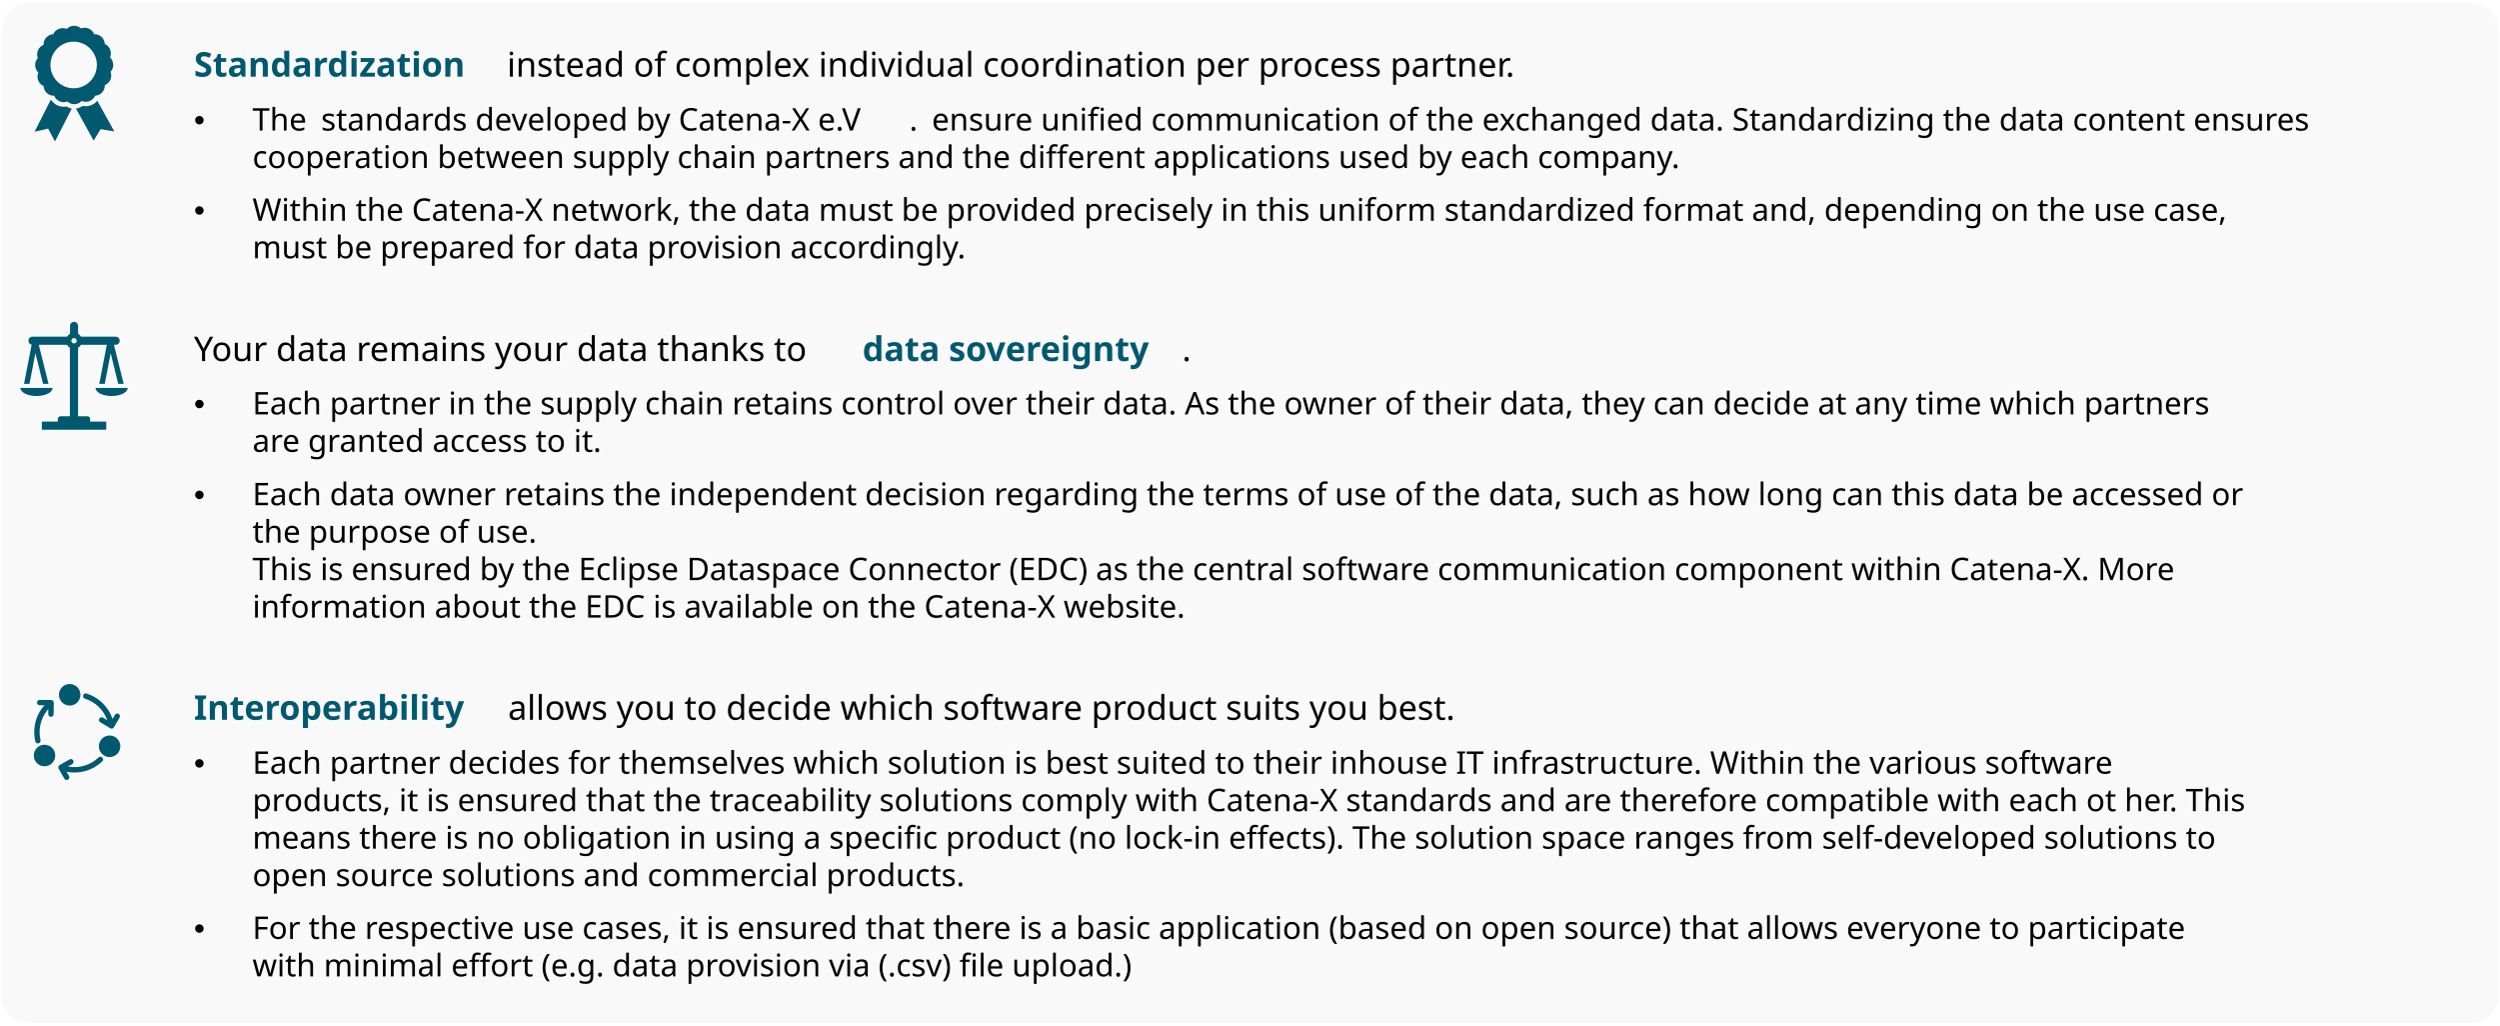
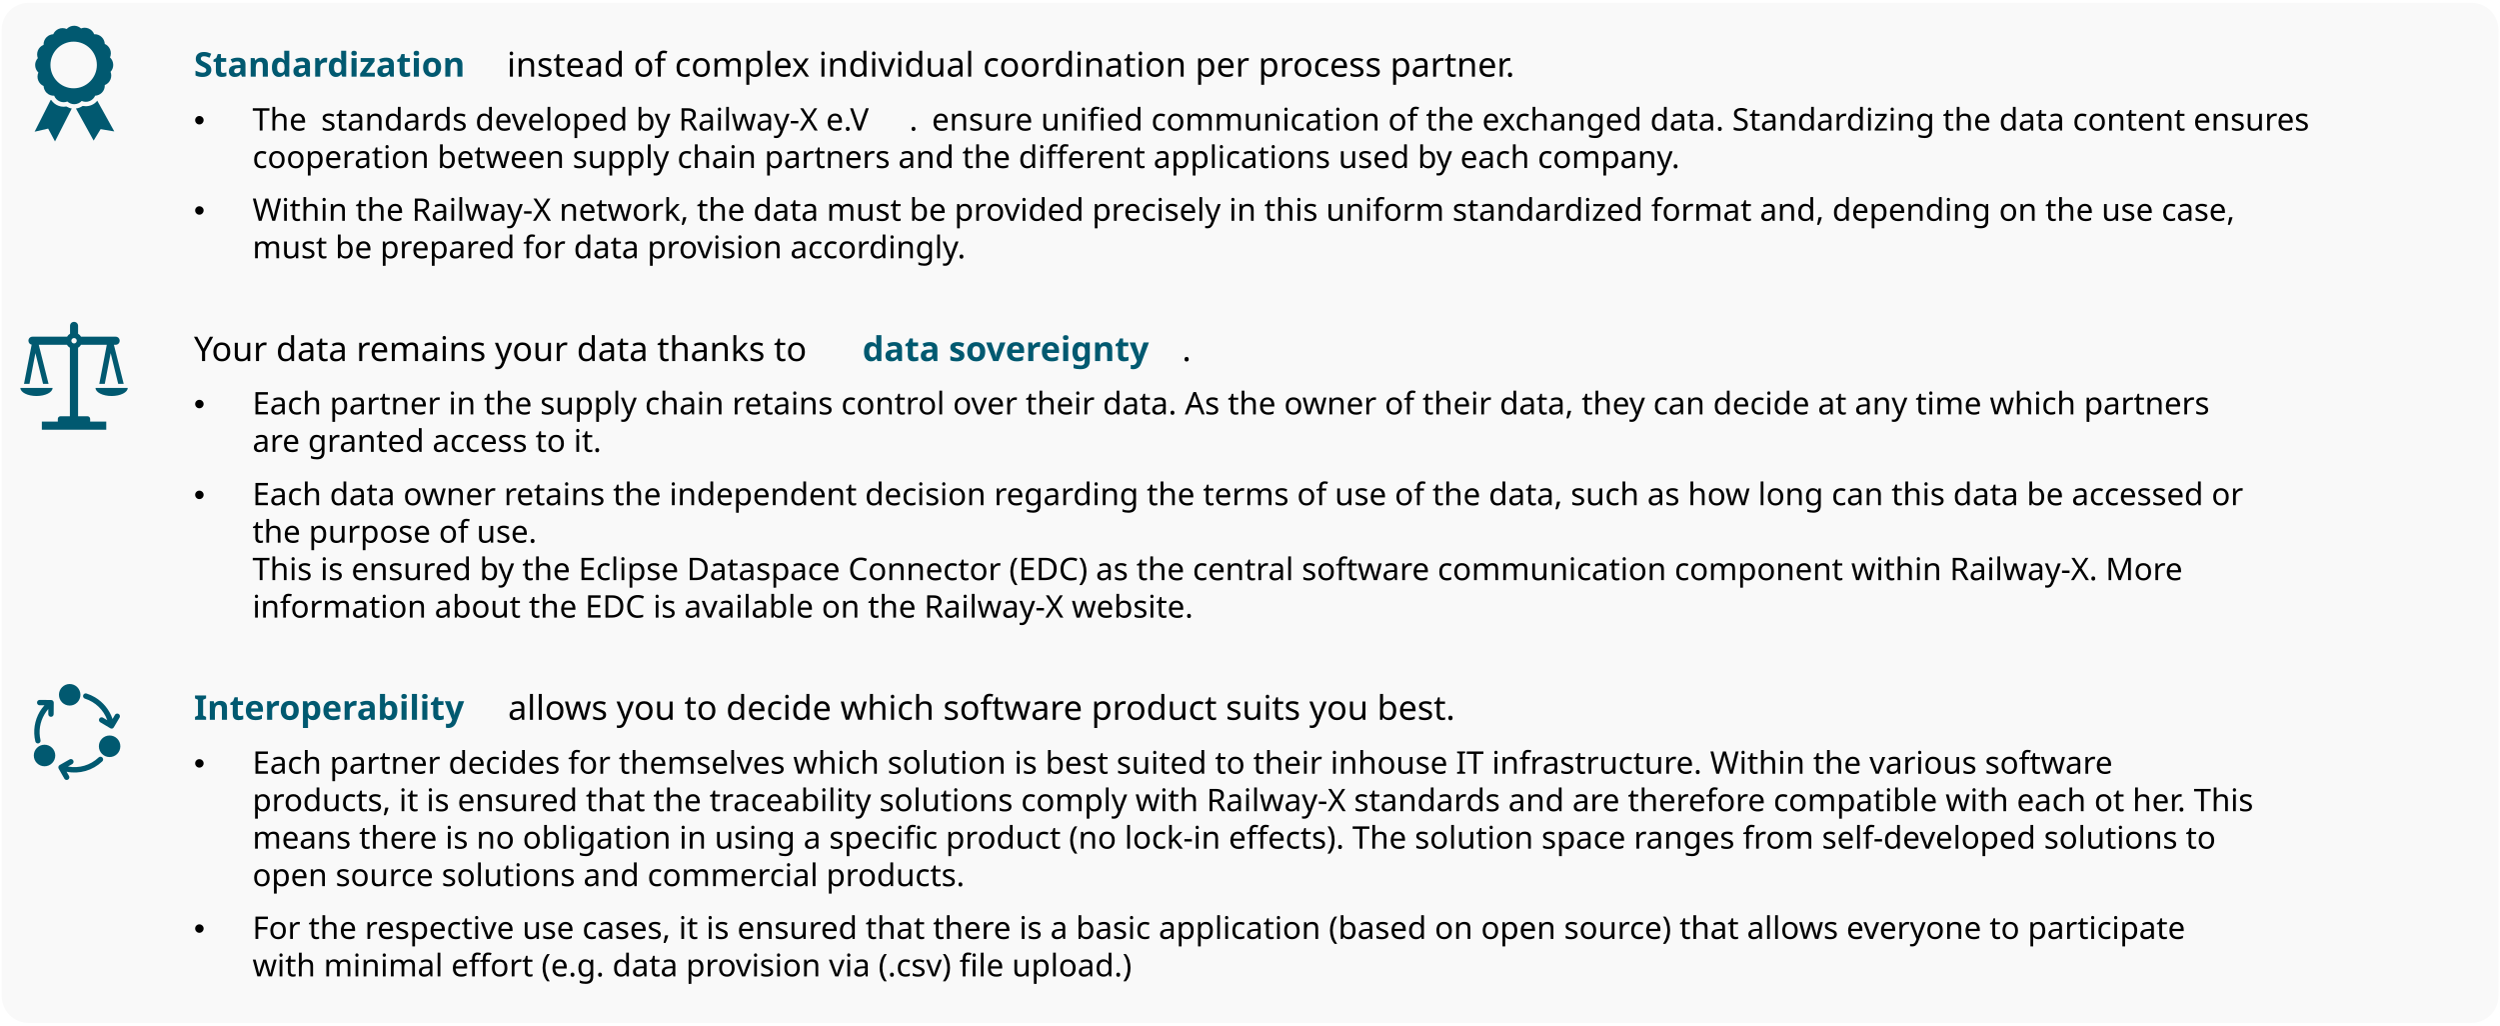
<svg xmlns="http://www.w3.org/2000/svg" width="4404" height="1806" xml:space="preserve" overflow="hidden">
  <g clip-path="url(#clip0)" transform="translate(-18 -334)">
    <path d="M21 386.407C21 360.225 42.225 339 68.407 339L4373.59 339C4399.77 339 4421 360.225 4421 386.407L4421 2088.59C4421 2114.78 4399.77 2136 4373.59 2136L68.407 2136C42.225 2136 21 2114.78 21 2088.59Z" fill="#F9F9F9" />
    <text fill="#015970" font-family="Verdana,sans-serif" font-weight="700" font-size="60" transform="translate(359.762 469)">Standardization</text>
    <text font-family="Verdana,sans-serif" font-weight="400" font-size="60" transform="translate(911.481 469)">instead of complex individual coordination per process partner.</text>
    <text font-family="Arial,sans-serif" font-weight="400" font-size="55" transform="translate(359.762 564)">•</text>
    <text font-family="Verdana,sans-serif" font-weight="400" font-size="55" transform="translate(462.887 564)">The </text>
-     <text font-family="Verdana,sans-serif" font-weight="400" font-size="55" transform="translate(583.773 564)">standards developed by Catena-X e.V</text>
+     <text font-family="Verdana,sans-serif" font-weight="400" font-size="55" transform="translate(583.773 564)">standards developed by Railway-X e.V</text>
    <text font-family="Verdana,sans-serif" font-weight="400" font-size="55" transform="translate(1620.5 564)">.</text>
    <text font-family="Verdana,sans-serif" font-weight="400" font-size="55" transform="translate(1660.03 564)">ensure unified communication of the exchanged data. Standardizing the data content ensures </text>
    <text font-family="Verdana,sans-serif" font-weight="400" font-size="55" transform="translate(462.887 630)">cooperation between supply chain partners and the different applications used by each company. </text>
    <text font-family="Arial,sans-serif" font-weight="400" font-size="55" transform="translate(359.762 723)">•</text>
-     <text font-family="Verdana,sans-serif" font-weight="400" font-size="55" transform="translate(462.887 723)">Within the Catena-X network, the data must be provided precisely in this uniform standardized format and, depending on the use case, </text>
+     <text font-family="Verdana,sans-serif" font-weight="400" font-size="55" transform="translate(462.887 723)">Within the Railway-X network, the data must be provided precisely in this uniform standardized format and, depending on the use case, </text>
    <text font-family="Verdana,sans-serif" font-weight="400" font-size="55" transform="translate(462.887 789)">must be prepared for data provision accordingly.</text>
    <text font-family="Verdana,sans-serif" font-weight="400" font-size="60" transform="translate(359.762 970)">Your data remains your data thanks to </text>
    <text fill="#015970" font-family="Verdana,sans-serif" font-weight="700" font-size="60" transform="translate(1537.95 970)">data sovereignty</text>
    <text font-family="Verdana,sans-serif" font-weight="400" font-size="60" transform="translate(2101.13 970)">.</text>
    <text font-family="Arial,sans-serif" font-weight="400" font-size="55" transform="translate(359.762 1064)">•</text>
    <text font-family="Verdana,sans-serif" font-weight="400" font-size="55" transform="translate(462.887 1064)">Each partner in the supply chain retains control over their data. As the owner of their data, they can decide at any time which partners </text>
    <text font-family="Verdana,sans-serif" font-weight="400" font-size="55" transform="translate(462.887 1130)">are granted access to it.</text>
    <text font-family="Arial,sans-serif" font-weight="400" font-size="55" transform="translate(359.762 1224)">•</text>
    <text font-family="Verdana,sans-serif" font-weight="400" font-size="55" transform="translate(462.887 1224)">Each data owner retains the independent decision regarding the terms of use of the data, such as how long can this data be accessed or </text>
    <text font-family="Verdana,sans-serif" font-weight="400" font-size="55" transform="translate(462.887 1290)">the purpose of use. </text>
-     <text font-family="Verdana,sans-serif" font-weight="400" font-size="55" transform="translate(462.887 1356)">This is ensured by the Eclipse Dataspace Connector (EDC) as the central software communication component within Catena-X. More </text>
-     <text font-family="Verdana,sans-serif" font-weight="400" font-size="55" transform="translate(462.887 1422)">information about the EDC is available on the Catena-X website.</text>
+     <text font-family="Verdana,sans-serif" font-weight="400" font-size="55" transform="translate(462.887 1356)">This is ensured by the Eclipse Dataspace Connector (EDC) as the central software communication component within Railway-X. More </text>
+     <text font-family="Verdana,sans-serif" font-weight="400" font-size="55" transform="translate(462.887 1422)">information about the EDC is available on the Railway-X website.</text>
    <text fill="#015970" font-family="Verdana,sans-serif" font-weight="700" font-size="60" transform="translate(359.762 1602)">Interoperability</text>
    <text font-family="Verdana,sans-serif" font-weight="400" font-size="60" transform="translate(913.2 1602)">allows you to decide which software product suits you best.</text>
    <text font-family="Arial,sans-serif" font-weight="400" font-size="55" transform="translate(359.762 1697)">•</text>
    <text font-family="Verdana,sans-serif" font-weight="400" font-size="55" transform="translate(462.887 1697)">Each partner decides for themselves which solution is best suited to their inhouse IT infrastructure. Within the various software </text>
-     <text font-family="Verdana,sans-serif" font-weight="400" font-size="55" transform="translate(462.887 1763)">products, it is ensured that the traceability solutions comply with Catena-X standards and are therefore compatible with each ot her. This </text>
+     <text font-family="Verdana,sans-serif" font-weight="400" font-size="55" transform="translate(462.887 1763)">products, it is ensured that the traceability solutions comply with Railway-X standards and are therefore compatible with each ot her. This </text>
    <text font-family="Verdana,sans-serif" font-weight="400" font-size="55" transform="translate(462.887 1829)">means there is no obligation in using a specific product (no lock-in effects). The solution space ranges from self-developed solutions to </text>
    <text font-family="Verdana,sans-serif" font-weight="400" font-size="55" transform="translate(462.887 1895)">open source solutions and commercial products. </text>
    <text font-family="Arial,sans-serif" font-weight="400" font-size="55" transform="translate(359.762 1988)">•</text>
    <text font-family="Verdana,sans-serif" font-weight="400" font-size="55" transform="translate(462.887 1988)">For the respective use cases, it is ensured that there is a basic application (based on open source) that allows everyone to participate </text>
    <text font-family="Verdana,sans-serif" font-weight="400" font-size="55" transform="translate(462.887 2054)">with minimal effort (e.g. data provision via (.csv) file upload.) </text>
    <g clip-path="url(#clip1)">
      <g clip-path="url(#clip2)">
        <g clip-path="url(#clip3)">
          <path d="M113.5 47.292C116.101 47.292 118.229 49.42 118.229 52.021 118.229 54.622 116.101 56.75 113.5 56.75 110.899 56.75 108.771 54.622 108.771 52.021 108.771 49.42 110.899 47.292 113.5 47.292ZM141.875 189.167C141.875 186.566 139.747 184.437 137.146 184.437L120.594 184.437 120.594 64.317C122.722 63.134 124.613 61.243 125.796 59.115L171.196 59.115 157.954 127.687 167.649 127.687 178.053 73.775 191.295 127.687 200.989 127.687 183.728 59.115 186.802 59.115C190.822 59.115 193.896 56.041 193.896 52.021 193.896 48.001 190.822 44.927 186.802 44.927L125.796 44.927C124.613 42.799 122.722 40.907 120.594 39.725L120.594 26.01C120.594 21.991 117.52 18.917 113.5 18.917 109.48 18.917 106.406 21.991 106.406 26.01L106.406 39.725C104.278 40.907 102.386 42.799 101.204 44.927L40.198 44.927C36.178 44.927 33.104 48.001 33.104 52.021 33.104 55.331 35.469 58.405 38.779 58.878L25.301 127.687 34.996 127.687 45.4 73.775 58.878 127.687 68.573 127.687 51.311 59.115 100.968 59.115C102.15 61.243 104.042 63.134 106.17 64.317L106.17 184.437 89.618 184.437C87.017 184.437 84.888 186.566 84.888 189.167L84.888 193.896 56.75 193.896 56.75 208.083 170.25 208.083 170.25 193.896 141.875 193.896 141.875 189.167Z" fill="#015970" fill-rule="nonzero" transform="matrix(1 0 0 1.00441 35.0001 882)" />
          <path d="M75.667 134.781 18.917 134.781C18.917 142.584 31.685 148.969 47.292 148.969 62.898 148.969 75.667 142.584 75.667 134.781Z" fill="#015970" fill-rule="nonzero" transform="matrix(1 0 0 1.00441 35.0001 882)" />
          <path d="M151.333 134.781C151.333 142.584 164.102 148.969 179.708 148.969 195.314 148.969 208.083 142.584 208.083 134.781L151.333 134.781Z" fill="#015970" fill-rule="nonzero" transform="matrix(1 0 0 1.00441 35.0001 882)" />
        </g>
      </g>
    </g>
    <g clip-path="url(#clip4)">
      <g clip-path="url(#clip5)">
        <g clip-path="url(#clip6)">
          <path d="M132.677 55.497C151.006 61.256 165.588 75.253 172.094 93.33L164.811 89.003C162.661 87.52 159.716 88.062 158.234 90.213 156.751 92.363 157.293 95.308 159.444 96.79 159.646 96.93 159.86 97.054 160.082 97.161L176.634 106.974C177.473 107.646 178.515 108.013 179.59 108.014L179.708 108.014 180.087 108.014 180.276 108.014 180.654 108.014C181.866 107.699 182.903 106.917 183.539 105.839L193.896 88.412C195.025 86.057 194.032 83.232 191.677 82.103 189.578 81.096 187.059 81.766 185.738 83.683L181.363 91.131C175.897 75.159 164.903 61.665 150.364 53.085 145.672 50.324 140.682 48.102 135.491 46.464 132.996 45.687 130.344 47.079 129.567 49.574 128.79 52.068 130.182 54.72 132.677 55.497Z" fill="#015970" fill-rule="nonzero" transform="matrix(1 0 0 1.00441 35.0001 1509)" />
          <path d="M45.258 130.43C45.763 132.567 47.673 134.076 49.869 134.072 50.236 134.07 50.601 134.022 50.957 133.93 53.456 133.29 54.982 130.765 54.385 128.255 50.781 112.789 53.324 96.528 61.479 82.902 63.367 79.706 65.536 76.683 67.958 73.87L68.1 74.011 68.1 82.666C68.1 85.278 70.217 87.395 72.829 87.395 75.441 87.395 77.558 85.278 77.558 82.666L77.748 62.614C77.748 60.002 75.63 57.885 73.018 57.885L52.943 57.696C50.331 57.696 48.214 59.813 48.214 62.425 48.214 65.037 50.331 67.154 52.943 67.154L61.337 67.154C58.287 70.513 55.563 74.156 53.203 78.031 43.846 93.802 40.997 112.595 45.258 130.43Z" fill="#015970" fill-rule="nonzero" transform="matrix(1 0 0 1.00441 35.0001 1509)" />
          <path d="M156.583 158.782C142.208 172.343 122.204 178.19 102.788 174.506L102.788 174.506 110.308 170.25C112.573 168.944 113.352 166.049 112.046 163.783 110.74 161.517 107.844 160.739 105.579 162.045L88.199 171.905C85.927 173.195 85.132 176.081 86.421 178.353 86.422 178.355 86.424 178.358 86.425 178.36L96.38 195.787C97.686 198.06 100.587 198.843 102.859 197.537 105.132 196.231 105.915 193.331 104.609 191.058L100.377 183.681C122.992 188.233 146.408 181.503 163.156 165.639 165.124 163.922 165.328 160.934 163.611 158.966 161.894 156.998 158.906 156.795 156.938 158.512 156.84 158.598 156.745 158.688 156.654 158.782Z" fill="#015970" fill-rule="nonzero" transform="matrix(1 0 0 1.00441 35.0001 1509)" />
          <path d="M80.396 155.211C80.396 165.659 71.927 174.128 61.479 174.128 51.032 174.128 42.562 165.659 42.562 155.211 42.562 144.764 51.032 136.295 61.479 136.295 71.927 136.295 80.396 144.764 80.396 155.211Z" fill="#015970" fill-rule="nonzero" transform="matrix(1 0 0 1.00441 35.0001 1509)" />
          <path d="M195.078 139.037C195.078 149.485 186.609 157.954 176.161 157.954 165.714 157.954 157.245 149.485 157.245 139.037 157.245 128.59 165.714 120.121 176.161 120.121 186.609 120.121 195.078 128.59 195.078 139.037Z" fill="#015970" fill-rule="nonzero" transform="matrix(1 0 0 1.00441 35.0001 1509)" />
          <path d="M124.732 48.734C124.732 59.181 116.262 67.651 105.815 67.651 95.368 67.651 86.898 59.181 86.898 48.734 86.898 38.287 95.368 29.817 105.815 29.817 116.262 29.817 124.732 38.287 124.732 48.734Z" fill="#015970" fill-rule="nonzero" transform="matrix(1 0 0 1.00441 35.0001 1509)" />
        </g>
      </g>
    </g>
    <g clip-path="url(#clip7)">
      <g clip-path="url(#clip8)">
        <g clip-path="url(#clip9)">
          <path d="M95.056 154.407C91.746 154.407 88.672 153.698 85.598 152.516 80.632 150.624 76.376 147.077 73.302 142.584 73.066 142.584 72.593 142.348 72.356 142.348L43.981 198.152 67.864 192.713 79.923 215.177 109.48 157.481C106.17 157.008 102.859 155.59 100.022 153.934 98.367 154.171 96.711 154.407 95.056 154.407Z" fill="#015970" fill-rule="nonzero" transform="matrix(1 0 0 1.00441 35.0001 367)" />
          <path d="M144.476 151.333C141.166 152.752 137.619 153.461 134.072 153.461 132.18 153.461 130.525 153.225 128.633 152.988 125.086 155.353 121.067 157.008 116.81 157.481L148.023 213.758 160.319 193.659 184.437 197.679 154.407 143.767C151.806 147.077 148.496 149.678 144.476 151.333Z" fill="#015970" fill-rule="nonzero" transform="matrix(1 0 0 1.00441 35.0001 367)" />
          <path d="M112.791 122.012C90.327 122.012 71.883 103.805 71.883 81.105 71.883 58.405 90.327 40.198 112.791 40.198 135.254 40.198 153.698 58.405 153.698 81.105 153.698 103.805 135.254 122.012 112.791 122.012ZM182.546 81.105C182.546 75.903 180.418 71.174 176.871 67.864 178.762 63.371 178.999 58.169 176.871 53.44 174.979 49.183 171.669 45.873 167.649 44.218 167.412 39.961 165.757 35.705 162.447 32.395 158.663 28.611 153.934 26.956 148.969 27.193 147.313 22.7 143.767 18.917 138.801 17.025 134.545 15.37 129.816 15.37 125.796 17.025 122.485 14.188 118.466 12.296 113.736 12.296 108.534 12.296 103.805 14.424 100.495 17.971 96.002 16.079 90.8 15.843 86.071 17.971 81.814 19.863 78.504 23.173 76.849 27.193 72.593 27.429 68.336 29.084 65.026 32.395 61.243 36.178 59.587 40.907 59.824 45.873 55.331 47.528 51.548 51.075 49.656 56.041 48.001 60.297 48.001 65.026 49.656 69.046 46.819 72.356 44.927 76.376 44.927 81.105 44.927 86.307 47.055 91.036 50.602 94.347 48.71 98.84 48.474 104.042 50.602 108.771 52.494 113.027 55.804 116.337 59.824 117.993 60.06 122.249 61.716 126.505 65.026 129.816 68.809 133.599 73.538 135.254 78.504 135.018 80.159 139.51 83.706 143.294 88.672 145.185 92.928 146.841 97.657 146.841 101.677 145.185 104.987 148.023 109.007 149.915 113.736 149.915 118.938 149.915 123.668 147.786 126.978 144.24 131.471 146.131 136.673 146.368 141.402 144.24 145.658 142.348 148.969 139.037 150.624 135.018 154.88 134.781 159.136 133.126 162.447 129.816 166.23 126.032 167.885 121.303 167.649 116.337 172.142 114.682 175.925 111.135 177.817 106.17 179.472 101.913 179.472 97.184 177.817 93.165 180.654 90.091 182.546 85.834 182.546 81.105Z" fill="#015970" fill-rule="nonzero" transform="matrix(1 0 0 1.00441 35.0001 367)" />
        </g>
      </g>
    </g>
  </g>
</svg>
